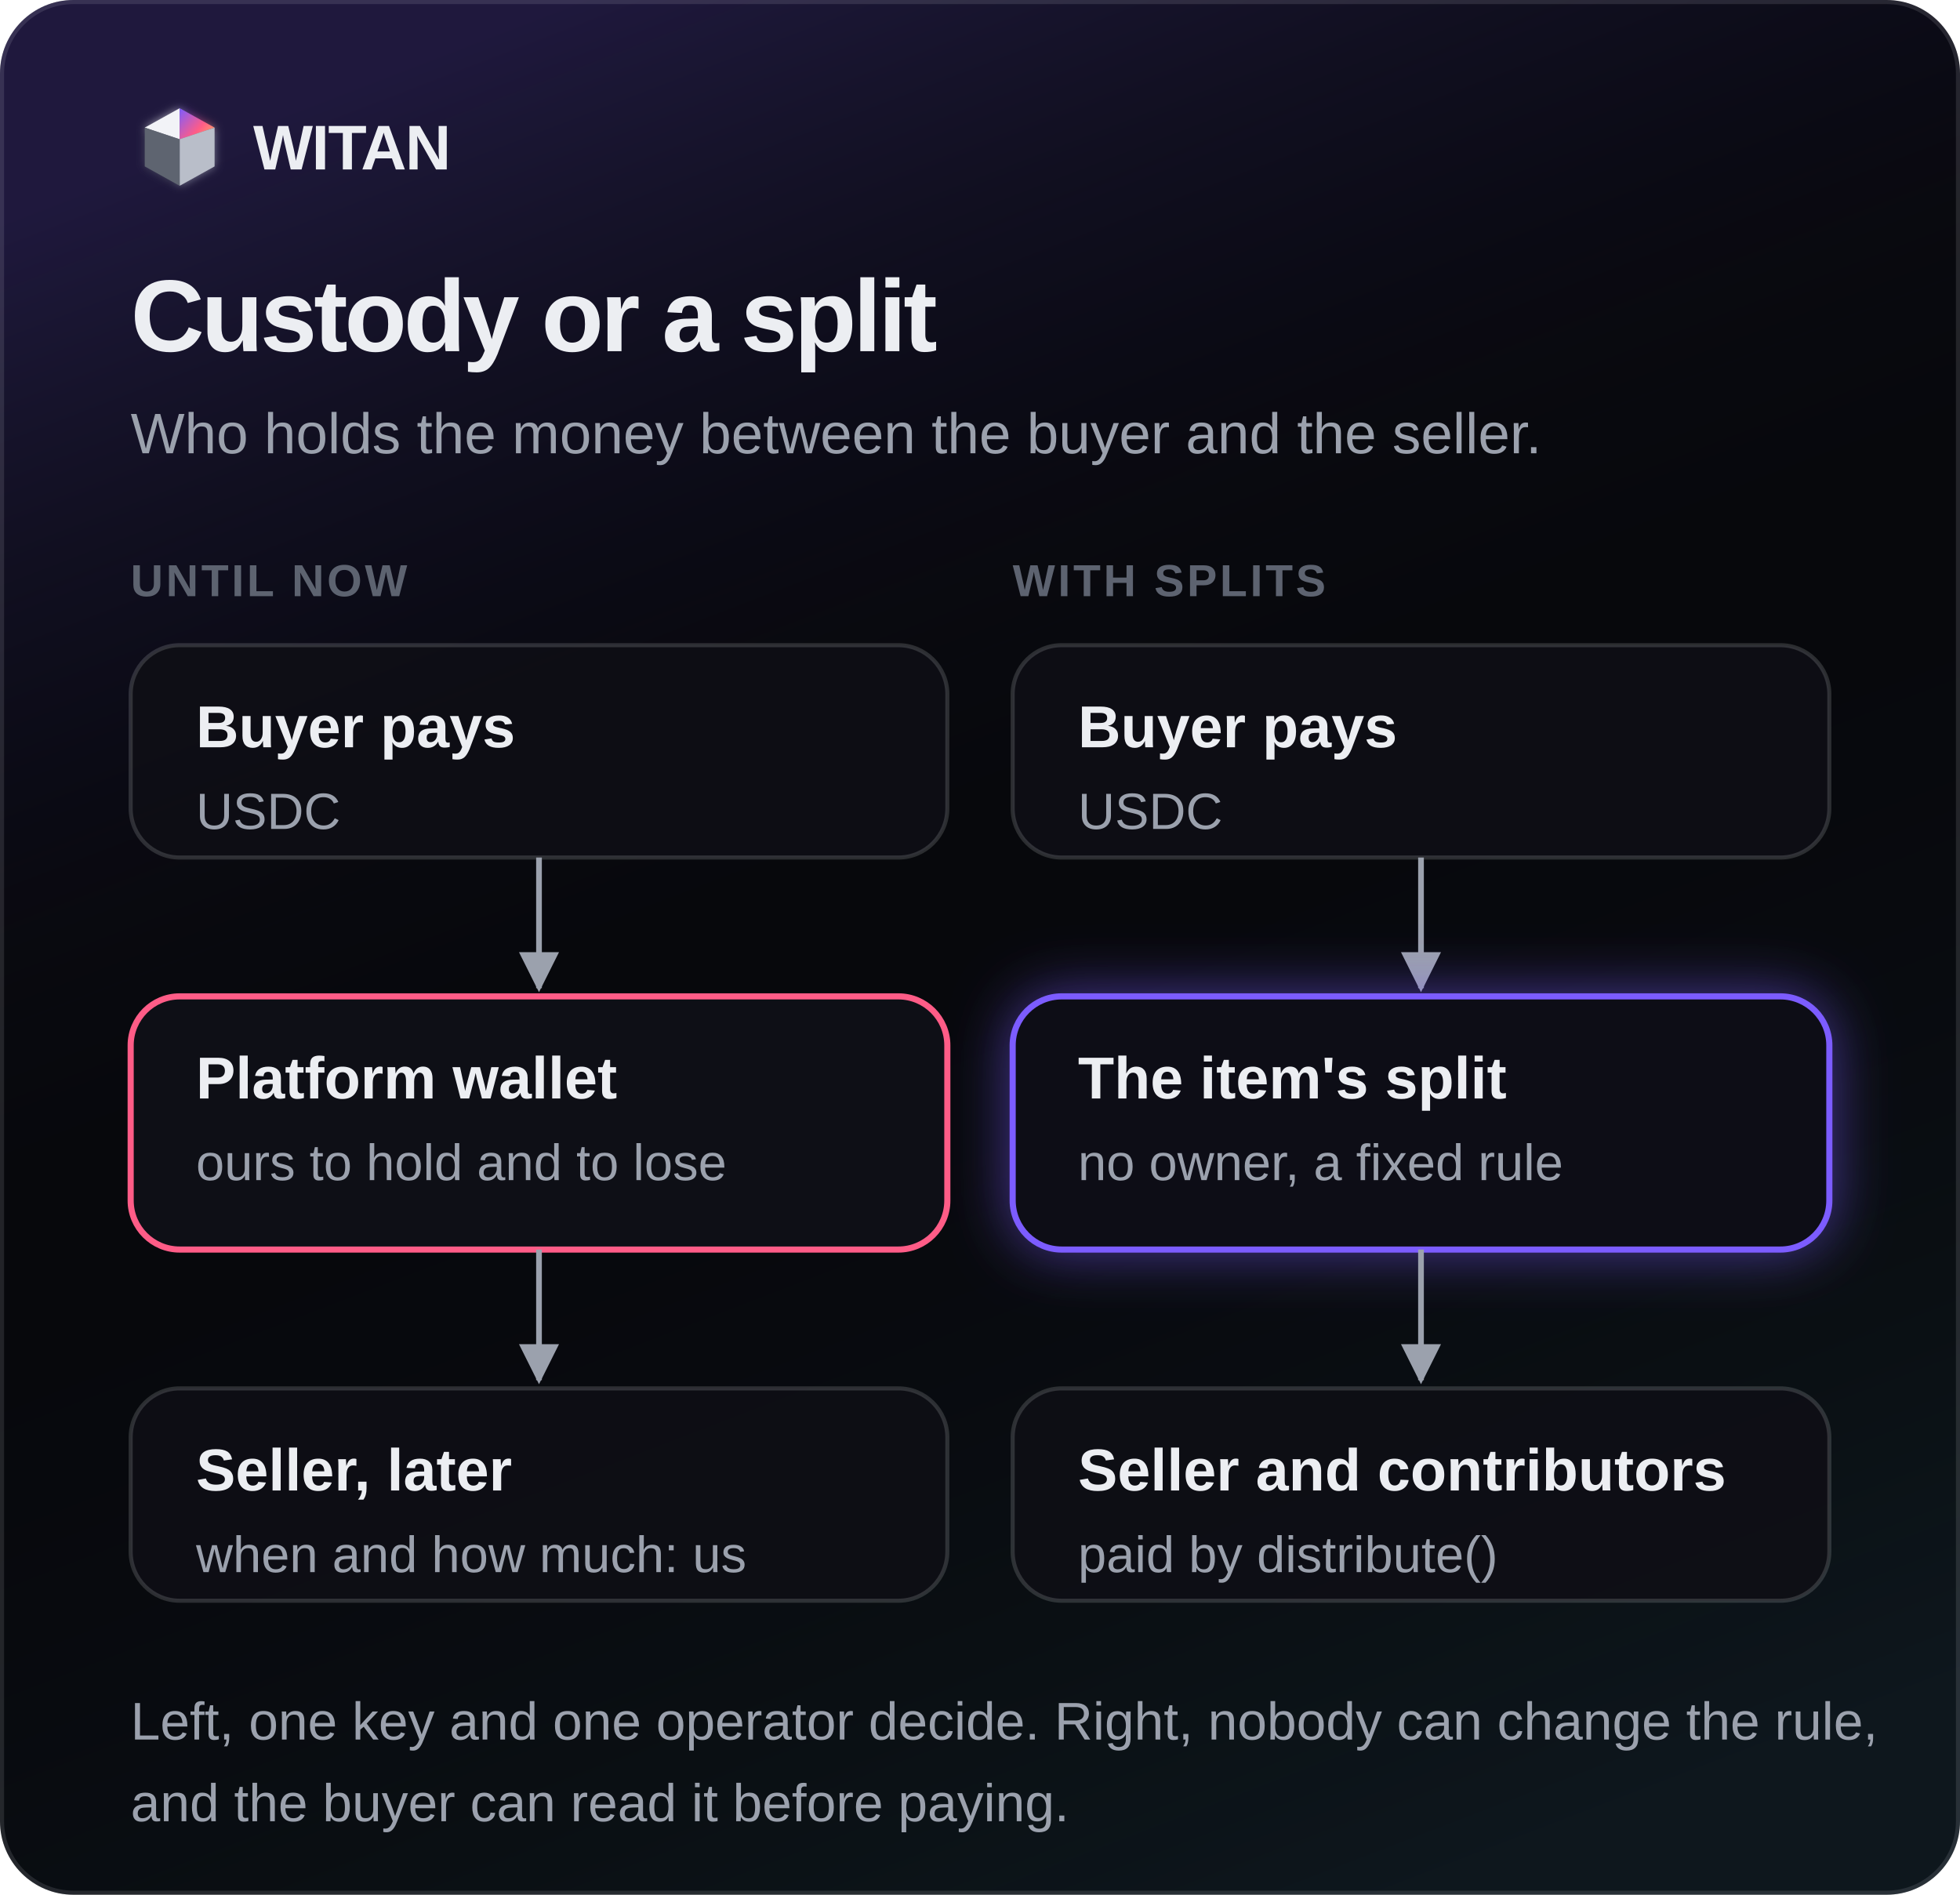
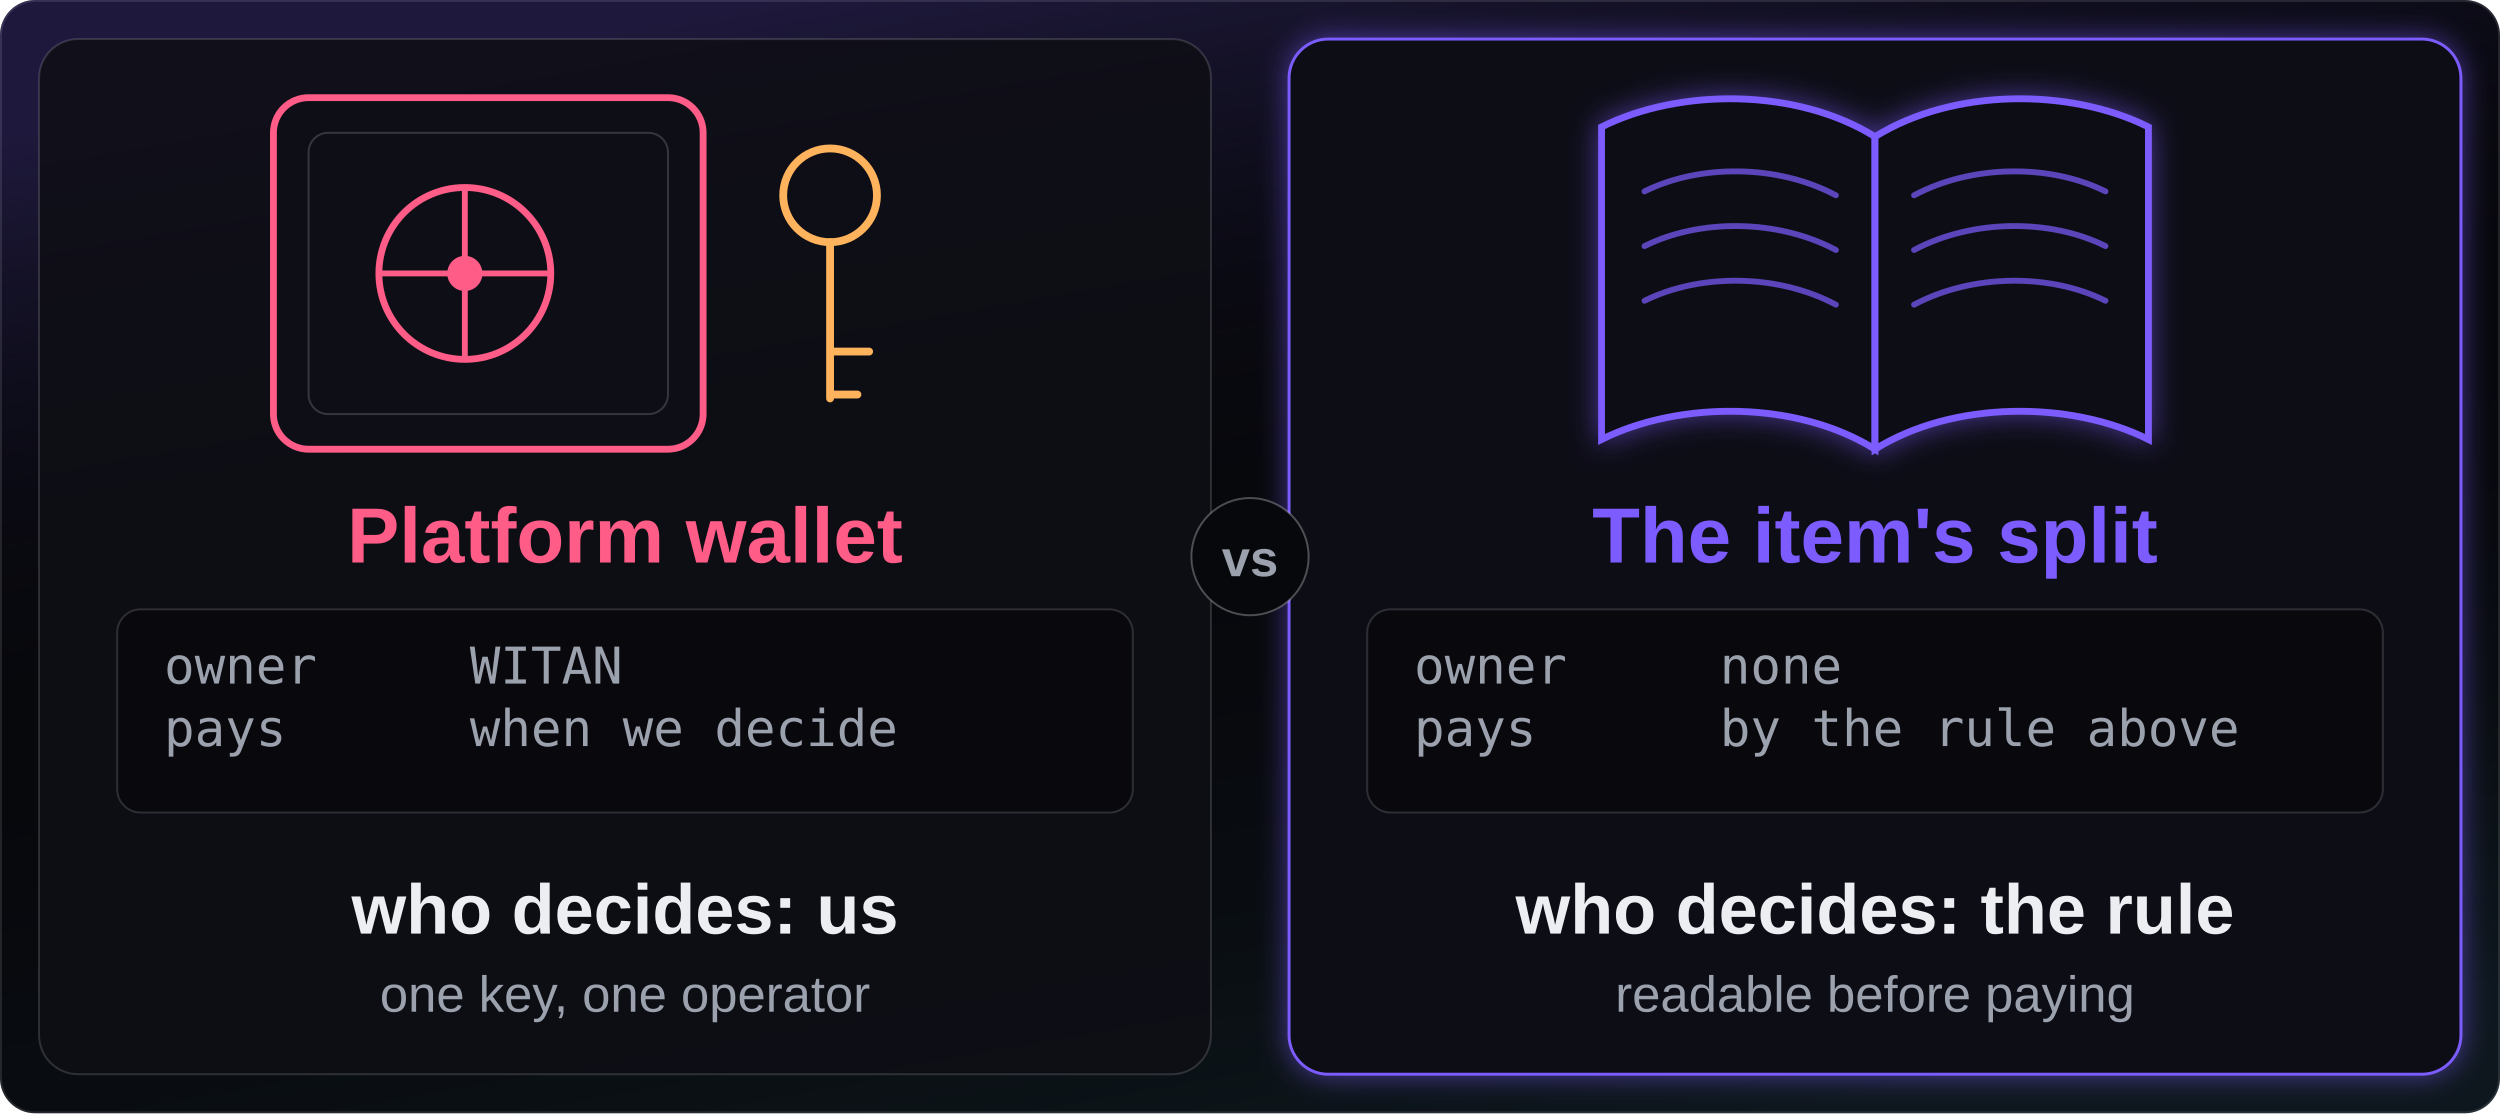
- <svg xmlns="http://www.w3.org/2000/svg" viewBox="0 0 480 464" width="480" height="464" role="img" aria-label="Two ways to pay a seller: through a platform wallet that holds the money, or through a per-item ownerless split that pays by a fixed rule" font-family="'Wanted Sans Variable', 'Wanted Sans', 'Segoe UI', 'Helvetica Neue', Arial, sans-serif" text-rendering="geometricPrecision">
+ <svg xmlns="http://www.w3.org/2000/svg" viewBox="0 0 1280 570" width="1280" height="570" role="img" aria-label="Two ways to pay a seller: a platform wallet, a vault with one operator's key that decides when to pay, or the item's own ownerless split, an open contract with a rule anyone can read before paying" font-family="'Wanted Sans Variable', 'Wanted Sans', 'Segoe UI', 'Helvetica Neue', Arial, sans-serif" text-rendering="geometricPrecision">
  <defs>
    <marker id="arrow" viewBox="0 0 10 10" refX="9" refY="5" markerWidth="7" markerHeight="7" orient="auto-start-reverse">
      <path d="M0 0L10 5L0 10z" fill="#9BA1AD" />
    </marker>
    <marker id="arrow-v" viewBox="0 0 10 10" refX="9" refY="5" markerWidth="7" markerHeight="7" orient="auto-start-reverse">
      <path d="M0 0L10 5L0 10z" fill="#7C5CFF" />
    </marker>
    <marker id="arrow-a" viewBox="0 0 10 10" refX="9" refY="5" markerWidth="7" markerHeight="7" orient="auto-start-reverse">
      <path d="M0 0L10 5L0 10z" fill="#FFB35C" />
    </marker>
    <linearGradient id="aurora" x1="12" y1="2" x2="21" y2="10" gradientUnits="userSpaceOnUse">
      <stop offset="0" stop-color="#7C5CFF" />
      <stop offset=".6" stop-color="#FF5C87" />
      <stop offset="1" stop-color="#FFB35C" />
    </linearGradient>
    <linearGradient id="aurora-h" x1="0" y1="0" x2="1" y2="0">
      <stop offset="0" stop-color="#7C5CFF" />
      <stop offset="1" stop-color="#5EE0FF" />
    </linearGradient>
    <linearGradient id="aurora-v" x1="0" y1="1" x2="0" y2="0">
      <stop offset="0" stop-color="#7C5CFF" />
      <stop offset="1" stop-color="#5EE0FF" />
    </linearGradient>
    <linearGradient id="tint" x1=".3" y1="0" x2=".7" y2="1">
      <stop offset="0" stop-color="#7C5CFF" stop-opacity=".2" />
      <stop offset=".46" stop-color="#07080C" stop-opacity="0" />
      <stop offset="1" stop-color="#5EE0FF" stop-opacity=".07" />
    </linearGradient>
    <filter id="glow-v" x="-50%" y="-50%" width="200%" height="200%">
      <feDropShadow dx="0" dy="0" stdDeviation="7" flood-color="#7C5CFF" flood-opacity="0.55" />
    </filter>
    <filter id="glow-w" x="-50%" y="-50%" width="200%" height="200%">
      <feDropShadow dx="0" dy="0" stdDeviation="2.5" flood-color="#ECEEF2" flood-opacity="0.45" />
    </filter>
    <filter id="glow-g" x="-50%" y="-50%" width="200%" height="200%">
      <feDropShadow dx="0" dy="0" stdDeviation="4" flood-color="#58C48A" flood-opacity="0.8" />
    </filter>
    <filter id="glow-a" x="-50%" y="-50%" width="200%" height="200%">
      <feDropShadow dx="0" dy="0" stdDeviation="4" flood-color="#FFB35C" flood-opacity="0.45" />
    </filter>
    <filter id="blur-mark" x="-50%" y="-50%" width="200%" height="200%">
      <feGaussianBlur stdDeviation="1.2" />
    </filter>
  </defs>
-   <rect width="480" height="464" rx="18" fill="#07080C" />
-   <rect width="480" height="464" rx="18" fill="url(#tint)" />
-   <rect x=".5" y=".5" width="479" height="463" rx="17.5" fill="none" stroke="#ECEEF2" stroke-opacity=".12" />
-   <g transform="translate(32.6 24.6) scale(0.95)" filter="url(#blur-mark)" opacity=".6">
-     <polygon points="3,7 12,2 12,10" fill="#F2F3F7" />
-     <polygon points="12,2 21,7 12,10" fill="url(#aurora)" />
-     <polygon points="21,7 21,17 12,22 12,10" fill="#B9BEC9" />
-     <polygon points="3,7 12,10 12,22 3,17" fill="#5E6470" />
+   <rect width="1280" height="570" rx="18" fill="#07080C" />
+   <rect width="1280" height="570" rx="18" fill="url(#tint)" />
+   <rect x=".5" y=".5" width="1279" height="569" rx="17.5" fill="none" stroke="#ECEEF2" stroke-opacity=".12" />
+   <rect x="20" y="20" width="600" height="530" rx="20" fill="#0E0F16" fill-opacity=".86" stroke="#ECEEF2" stroke-opacity=".16" />
+   <rect x="660" y="20" width="600" height="530" rx="20" fill="#0E0F16" stroke="#7C5CFF" stroke-width="1.5" filter="url(#glow-v)" />
+   <circle cx="640" cy="285" r="30" fill="#07080C" stroke="#ECEEF2" stroke-opacity=".3" />
+   <text x="640" y="295" font-size="26" font-weight="600" fill="#9BA1AD" text-anchor="middle" xml:space="preserve">vs</text>
+   <rect x="140" y="50" width="220" height="180" rx="18" fill="#0E0F16" stroke="#FF5C87" stroke-width="3.5" />
+   <rect x="158" y="68" width="184" height="144" rx="10" fill="none" stroke="#ECEEF2" stroke-opacity=".18" />
+   <circle cx="238" cy="140" r="44" fill="none" stroke="#FF5C87" stroke-width="3.5" />
+   <circle cx="238" cy="140" r="9" fill="#FF5C87" />
+   <line x1="238" y1="140" x2="238" y2="96" stroke="#FF5C87" stroke-width="3" />
+   <line x1="238" y1="140" x2="238" y2="184" stroke="#FF5C87" stroke-width="3" />
+   <line x1="238" y1="140" x2="194" y2="140" stroke="#FF5C87" stroke-width="3" />
+   <line x1="238" y1="140" x2="282" y2="140" stroke="#FF5C87" stroke-width="3" />
+   <circle cx="425" cy="100" r="24" fill="none" stroke="#FFB35C" stroke-width="4" />
+   <path d="M425 124V204M425 180h20M425 202h14" fill="none" stroke="#FFB35C" stroke-width="4" stroke-linecap="round" />
+   <text x="320" y="288" font-size="40" font-weight="700" fill="#FF5C87" text-anchor="middle" xml:space="preserve">Platform wallet</text>
+   <rect x="60" y="312" width="520" height="104" rx="12" fill="#07080C" fill-opacity=".86" stroke="#ECEEF2" stroke-opacity=".16" />
+   <text x="84" y="350" font-size="26" font-weight="400" fill="#9BA1AD" text-anchor="start" xml:space="preserve" font-family="'DM Mono', 'SFMono-Regular', Consolas, monospace">owner     WITAN</text>
+   <text x="84" y="382" font-size="26" font-weight="400" fill="#9BA1AD" text-anchor="start" xml:space="preserve" font-family="'DM Mono', 'SFMono-Regular', Consolas, monospace">pays      when we decide</text>
+   <text x="320" y="478" font-size="36" font-weight="700" fill="#ECEEF2" text-anchor="middle" xml:space="preserve">who decides: us</text>
+   <text x="320" y="518" font-size="26" font-weight="400" fill="#9BA1AD" text-anchor="middle" xml:space="preserve">one key, one operator</text>
+   <g transform="translate(960 140)" filter="url(#glow-v)">
+     <path d="M0,-70C-40,-95 -100,-95 -140,-75L-140,85C-100,65 -40,65 0,90Z" fill="#0E0F16" stroke="#7C5CFF" stroke-width="3.5" />
+     <path d="M0,-70C40,-95 100,-95 140,-75L140,85C100,65 40,65 0,90Z" fill="#0E0F16" stroke="#7C5CFF" stroke-width="3.5" />
+     <path d="M-118,-42C-90,-56 -50,-56 -20,-40" fill="none" stroke="#7C5CFF" stroke-opacity=".7" stroke-width="3" stroke-linecap="round" />
+     <path d="M-118,-14C-90,-28 -50,-28 -20,-12" fill="none" stroke="#7C5CFF" stroke-opacity=".7" stroke-width="3" stroke-linecap="round" />
+     <path d="M-118,14C-90,0 -50,0 -20,16" fill="none" stroke="#7C5CFF" stroke-opacity=".7" stroke-width="3" stroke-linecap="round" />
+     <path d="M118,-42C90,-56 50,-56 20,-40" fill="none" stroke="#7C5CFF" stroke-opacity=".7" stroke-width="3" stroke-linecap="round" />
+     <path d="M118,-14C90,-28 50,-28 20,-12" fill="none" stroke="#7C5CFF" stroke-opacity=".7" stroke-width="3" stroke-linecap="round" />
+     <path d="M118,14C90,0 50,0 20,16" fill="none" stroke="#7C5CFF" stroke-opacity=".7" stroke-width="3" stroke-linecap="round" />
  </g>
-   <g transform="translate(32.6 24.6) scale(0.95)">
-     <polygon points="3,7 12,2 12,10" fill="#F2F3F7" />
-     <polygon points="12,2 21,7 12,10" fill="url(#aurora)" />
-     <polygon points="21,7 21,17 12,22 12,10" fill="#B9BEC9" />
-     <polygon points="3,7 12,10 12,22 3,17" fill="#5E6470" />
-   </g>
-   <text x="62" y="41.5" font-size="15.5" font-weight="700" letter-spacing="-0.3" fill="#ECEEF2">WITAN</text>
-   <text x="32" y="86" font-size="25" font-weight="800" letter-spacing="-0.8" fill="#ECEEF2">Custody or a split</text>
-   <text x="32" y="111" font-size="14" fill="#9BA1AD">Who holds the money between the buyer and the seller.</text>
-   <g transform="translate(0 40)">
-     <text x="32" y="106" font-size="11" font-weight="600" letter-spacing="0.7" fill="#5D6370" xml:space="preserve">UNTIL NOW</text>
-     <text x="248" y="106" font-size="11" font-weight="600" letter-spacing="0.7" fill="#5D6370" xml:space="preserve">WITH SPLITS</text>
-     <rect x="32" y="118" width="200" height="52" rx="12" fill="#0E0F16" fill-opacity=".86" stroke="#ECEEF2" stroke-opacity=".16" />
-     <text x="48" y="143" font-size="14.5" font-weight="600" fill="#ECEEF2" text-anchor="start" xml:space="preserve">Buyer pays</text>
-     <text x="48" y="163" font-size="12.5" font-weight="400" fill="#9BA1AD" text-anchor="start" xml:space="preserve">USDC</text>
-     <path d="M132 170L132 202" fill="none" stroke="#9BA1AD" stroke-width="1.4" marker-end="url(#arrow)" />
-     <rect x="32" y="204" width="200" height="62" rx="12" fill="#0E0F16" stroke="#FF5C87" stroke-width="1.5" />
-     <text x="48" y="229" font-size="14.5" font-weight="600" fill="#ECEEF2" text-anchor="start" xml:space="preserve">Platform wallet</text>
-     <text x="48" y="249" font-size="12.5" font-weight="400" fill="#9BA1AD" text-anchor="start" xml:space="preserve">ours to hold and to lose</text>
-     <path d="M132 266L132 298" fill="none" stroke="#9BA1AD" stroke-width="1.4" marker-end="url(#arrow)" />
-     <rect x="32" y="300" width="200" height="52" rx="12" fill="#0E0F16" fill-opacity=".86" stroke="#ECEEF2" stroke-opacity=".16" />
-     <text x="48" y="325" font-size="14.5" font-weight="600" fill="#ECEEF2" text-anchor="start" xml:space="preserve">Seller, later</text>
-     <text x="48" y="345" font-size="12.5" font-weight="400" fill="#9BA1AD" text-anchor="start" xml:space="preserve">when and how much: us</text>
-     <rect x="248" y="118" width="200" height="52" rx="12" fill="#0E0F16" fill-opacity=".86" stroke="#ECEEF2" stroke-opacity=".16" />
-     <text x="264" y="143" font-size="14.5" font-weight="600" fill="#ECEEF2" text-anchor="start" xml:space="preserve">Buyer pays</text>
-     <text x="264" y="163" font-size="12.5" font-weight="400" fill="#9BA1AD" text-anchor="start" xml:space="preserve">USDC</text>
-     <path d="M348 170L348 202" fill="none" stroke="#9BA1AD" stroke-width="1.4" marker-end="url(#arrow)" />
-     <rect x="248" y="204" width="200" height="62" rx="12" fill="#0E0F16" stroke="#7C5CFF" stroke-width="1.5" filter="url(#glow-v)" />
-     <text x="264" y="229" font-size="14.5" font-weight="600" fill="#ECEEF2" text-anchor="start" xml:space="preserve">The item's split</text>
-     <text x="264" y="249" font-size="12.5" font-weight="400" fill="#9BA1AD" text-anchor="start" xml:space="preserve">no owner, a fixed rule</text>
-     <path d="M348 266L348 298" fill="none" stroke="#9BA1AD" stroke-width="1.4" marker-end="url(#arrow)" />
-     <rect x="248" y="300" width="200" height="52" rx="12" fill="#0E0F16" fill-opacity=".86" stroke="#ECEEF2" stroke-opacity=".16" />
-     <text x="264" y="325" font-size="14.5" font-weight="600" fill="#ECEEF2" text-anchor="start" xml:space="preserve">Seller and contributors</text>
-     <text x="264" y="345" font-size="12.5" font-weight="400" fill="#9BA1AD" text-anchor="start" xml:space="preserve">paid by distribute()</text>
-     <text x="32" y="386" font-size="13" font-weight="400" fill="#9BA1AD" text-anchor="start" xml:space="preserve">Left, one key and one operator decide. Right, nobody can change the rule,</text>
-     <text x="32" y="406" font-size="13" font-weight="400" fill="#9BA1AD" text-anchor="start" xml:space="preserve">and the buyer can read it before paying.</text>
-   </g>
+   <text x="960" y="288" font-size="40" font-weight="700" fill="#7C5CFF" text-anchor="middle" xml:space="preserve">The item's split</text>
+   <rect x="700" y="312" width="520" height="104" rx="12" fill="#07080C" fill-opacity=".86" stroke="#ECEEF2" stroke-opacity=".16" />
+   <text x="724" y="350" font-size="26" font-weight="400" fill="#9BA1AD" text-anchor="start" xml:space="preserve" font-family="'DM Mono', 'SFMono-Regular', Consolas, monospace">owner     none</text>
+   <text x="724" y="382" font-size="26" font-weight="400" fill="#9BA1AD" text-anchor="start" xml:space="preserve" font-family="'DM Mono', 'SFMono-Regular', Consolas, monospace">pays      by the rule above</text>
+   <text x="960" y="478" font-size="36" font-weight="700" fill="#ECEEF2" text-anchor="middle" xml:space="preserve">who decides: the rule</text>
+   <text x="960" y="518" font-size="26" font-weight="400" fill="#9BA1AD" text-anchor="middle" xml:space="preserve">readable before paying</text>
</svg>
